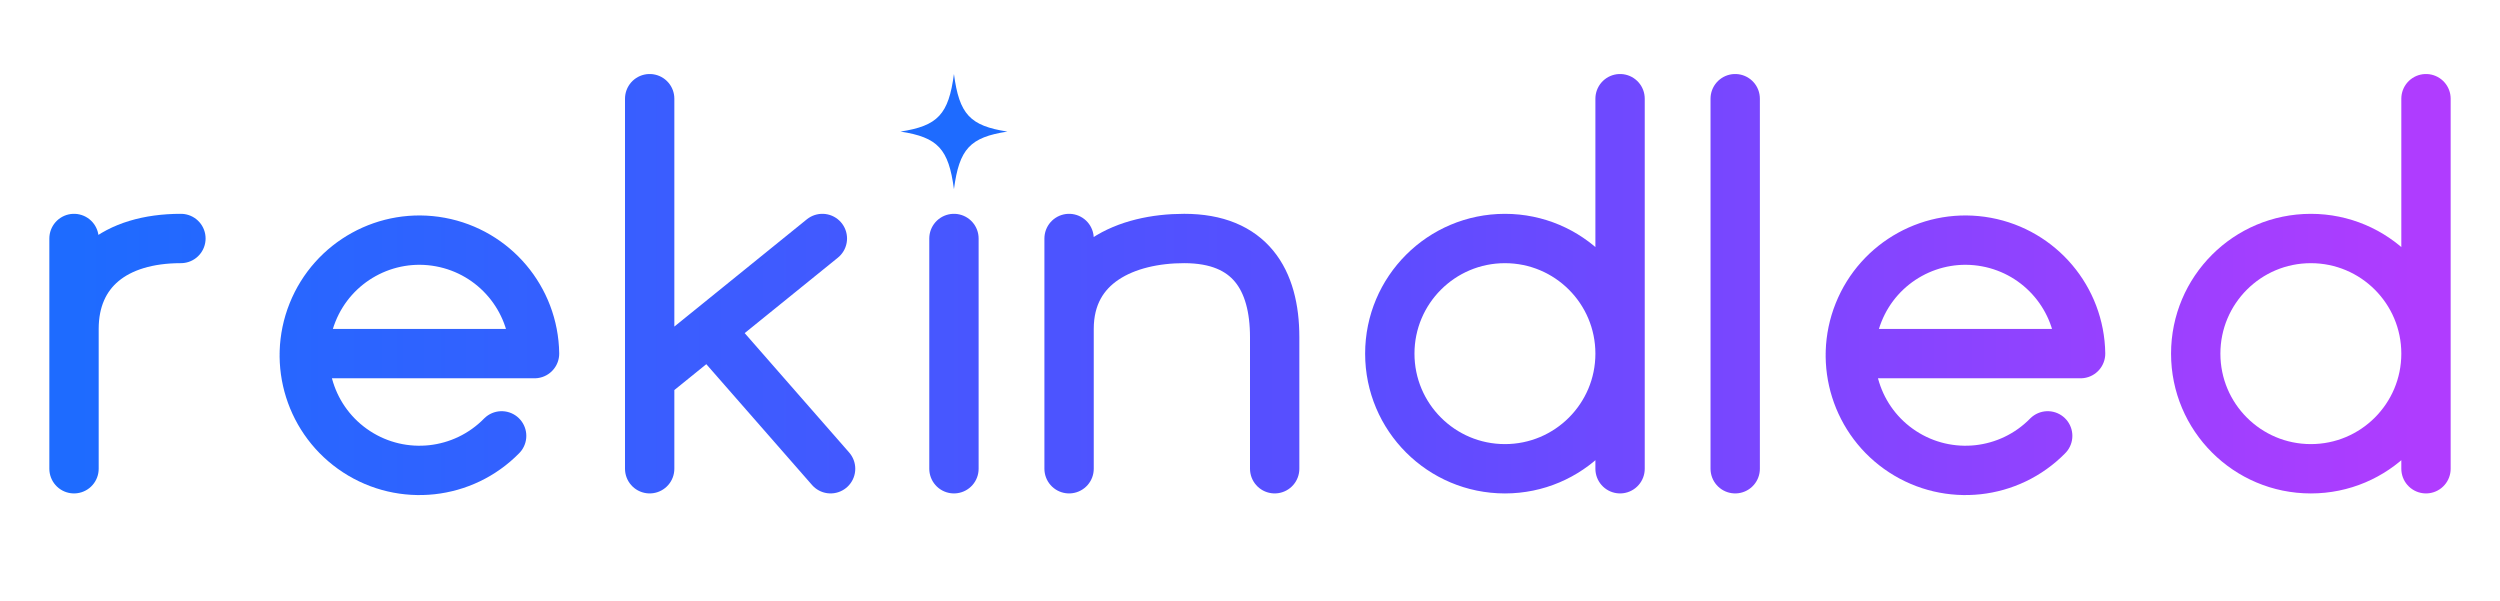
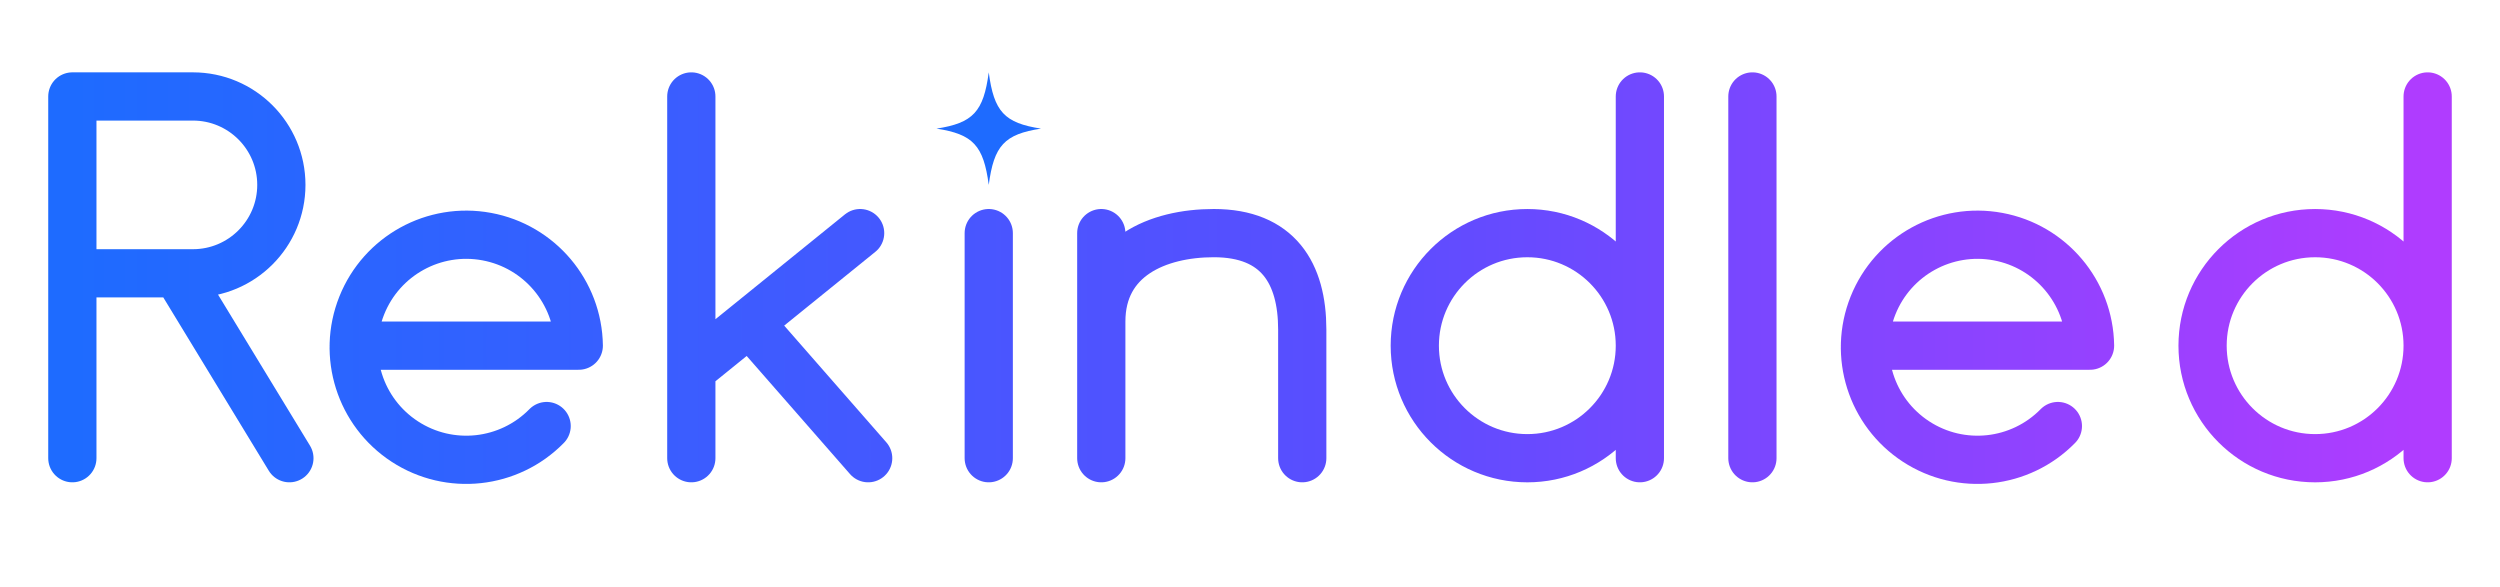
- <svg xmlns="http://www.w3.org/2000/svg" viewBox="-18 -24 608 146" width="608" height="146">
+ <svg xmlns="http://www.w3.org/2000/svg" viewBox="-18 -24 622 146" width="622" height="146">
  <defs>
-     <linearGradient id="gWord" gradientUnits="userSpaceOnUse" x1="0" y1="0" x2="572" y2="0">
+     <linearGradient id="gWord" gradientUnits="userSpaceOnUse" x1="0" y1="0" x2="586" y2="0">
      <stop offset="0" stop-color="#1E6BFF" />
      <stop offset="0.55" stop-color="#5B4DFF" />
      <stop offset="1" stop-color="#B03CFF" />
    </linearGradient>
  </defs>
  <g fill="none" stroke="url(#gWord)" stroke-width="12" stroke-linecap="round" stroke-linejoin="round">
-     <path d="M0 90 V34 M0 56 C0 42 10 34 26 34" />
-     <path d="M56 62 H112 A28 28 0 1 0 104 82" />
-     <path d="M140 0 V90 M182 34 L140 68 M156 58 L184 90" />
-     <path d="M214 34 V90" />
-     <path d="M242 90 V34 M242 56 C242 40 256 34 270 34 C286 34 292 44 292 58 V90" />
-     <path d="M376 0 V90 M376 62 A28 28 0 1 0 376 62.01" />
-     <path d="M404 0 V90" />
-     <path d="M432 62 H488 A28 28 0 1 0 480 82" />
-     <path d="M572 0 V90 M572 62 A28 28 0 1 0 572 62.01" />
+     <path d="M0 90 V0 H30 A22 22 0 0 1 30 44 H0 M26 44 L54 90" />
+     <path d="M70 62 H126 A28 28 0 1 0 118 82" />
+     <path d="M154 0 V90 M196 34 L154 68 M170 58 L198 90" />
+     <path d="M228 34 V90" />
+     <path d="M256 90 V34 M256 56 C256 40 270 34 284 34 C300 34 306 44 306 58 V90" />
+     <path d="M390 0 V90 M390 62 A28 28 0 1 0 390 62.01" />
+     <path d="M418 0 V90" />
+     <path d="M446 62 H502 A28 28 0 1 0 494 82" />
+     <path d="M586 0 V90 M586 62 A28 28 0 1 0 586 62.01" />
  </g>
-   <g transform="translate(214 8) scale(13 14)">
+   <g transform="translate(228 8) scale(13 14)">
    <path d="M0 -1 C0.1 -0.3 0.3 -0.1 1 0 C0.3 0.1 0.1 0.3 0 1 C-0.1 0.3 -0.3 0.1 -1 0 C-0.3 -0.1 -0.1 -0.3 0 -1 Z" fill="url(#gWord)" />
  </g>
</svg>
